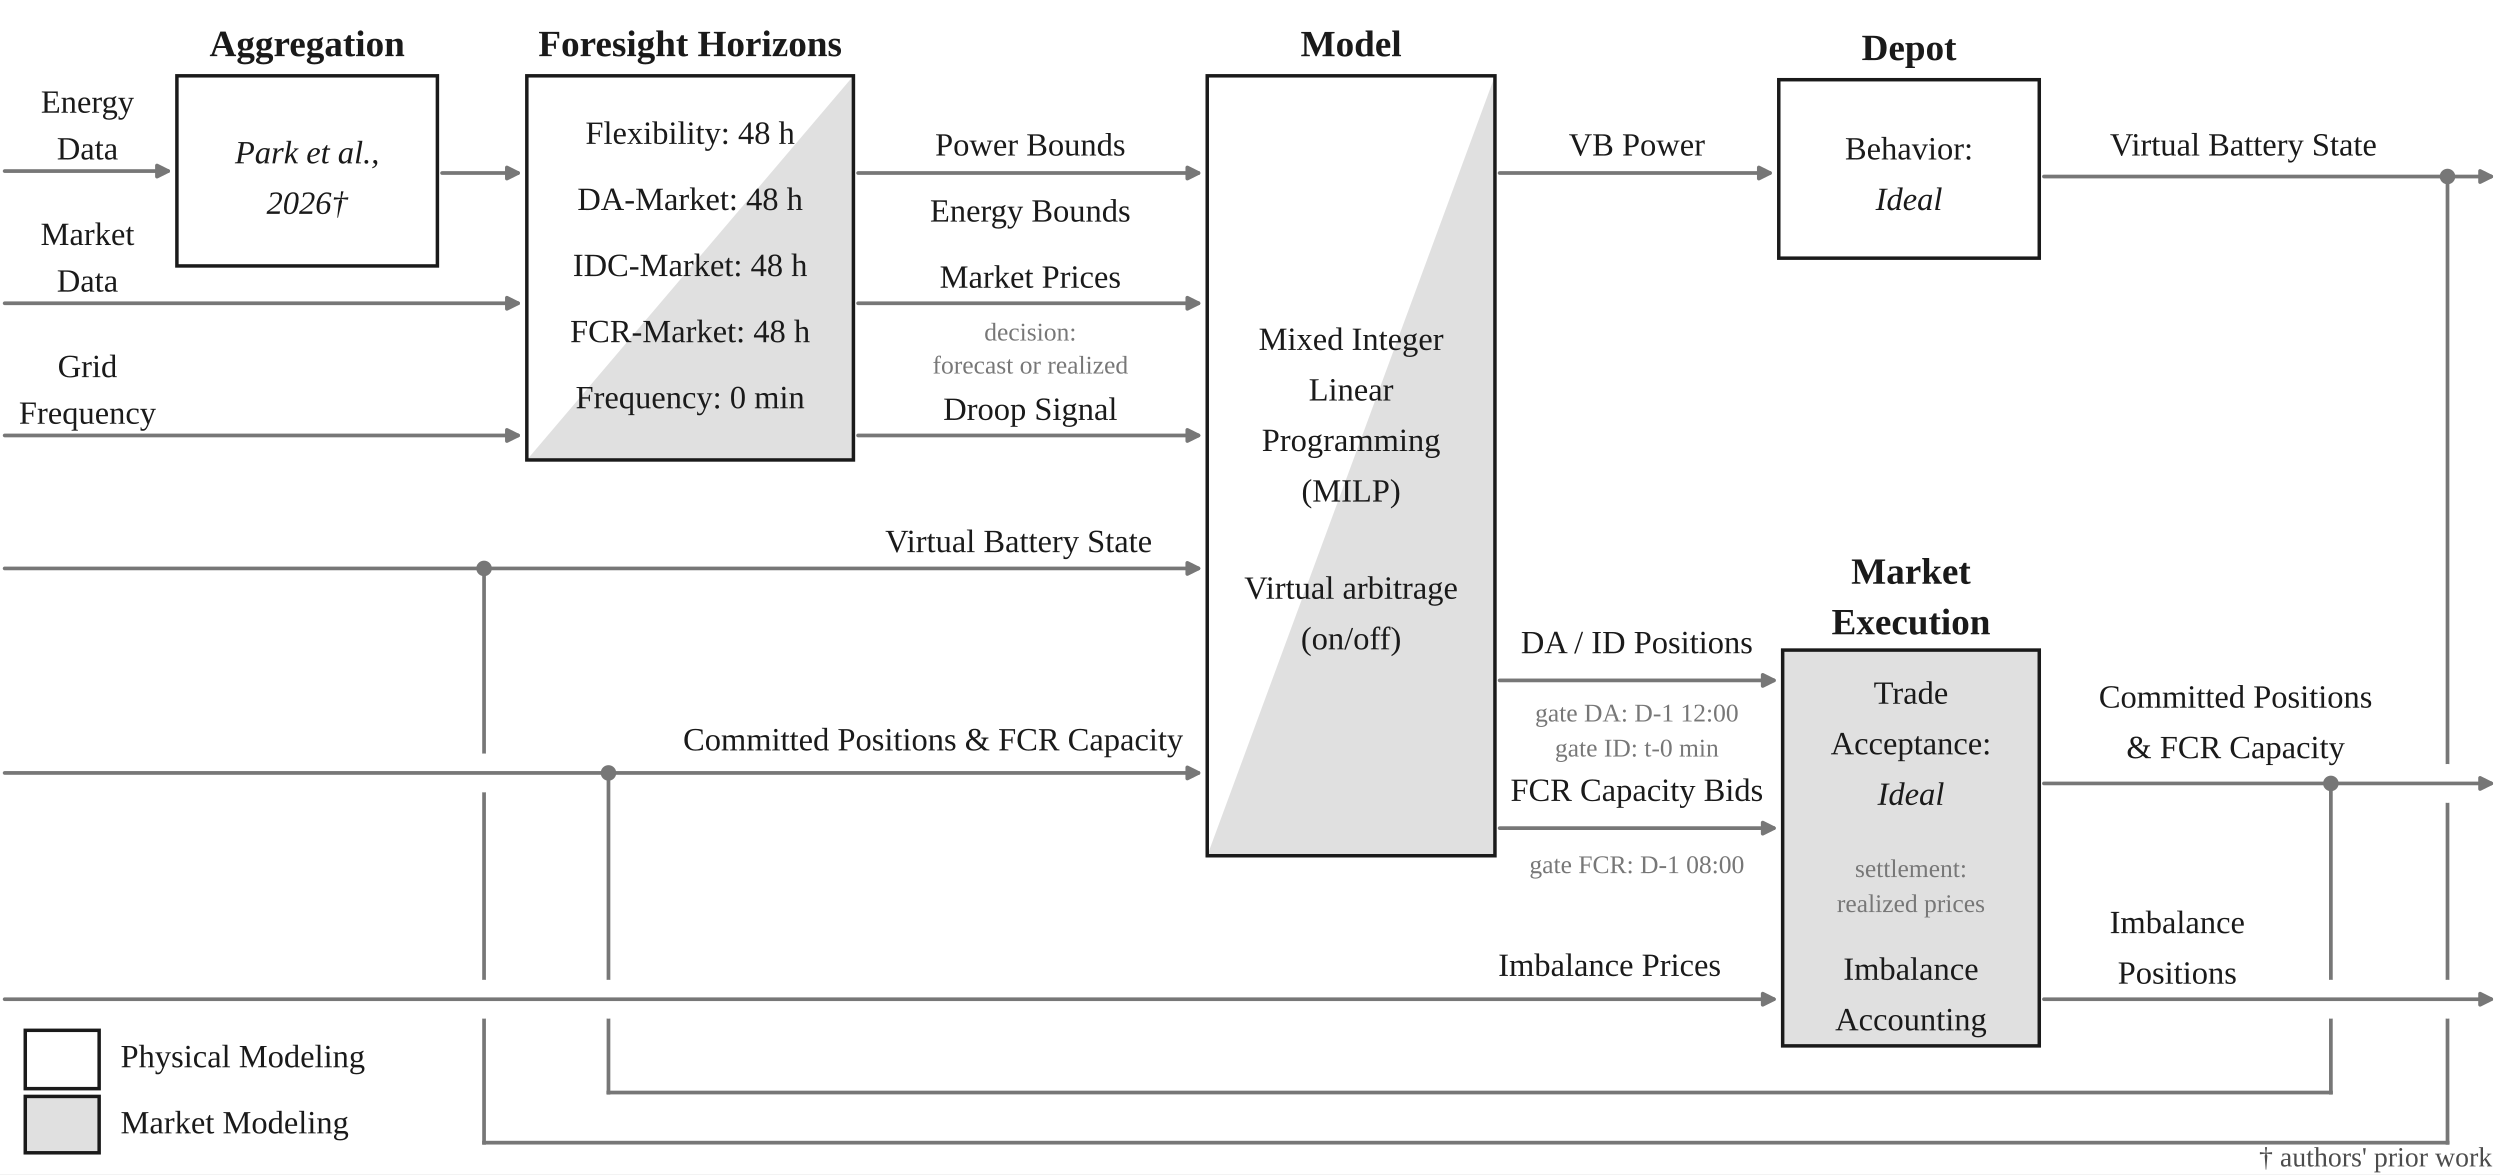
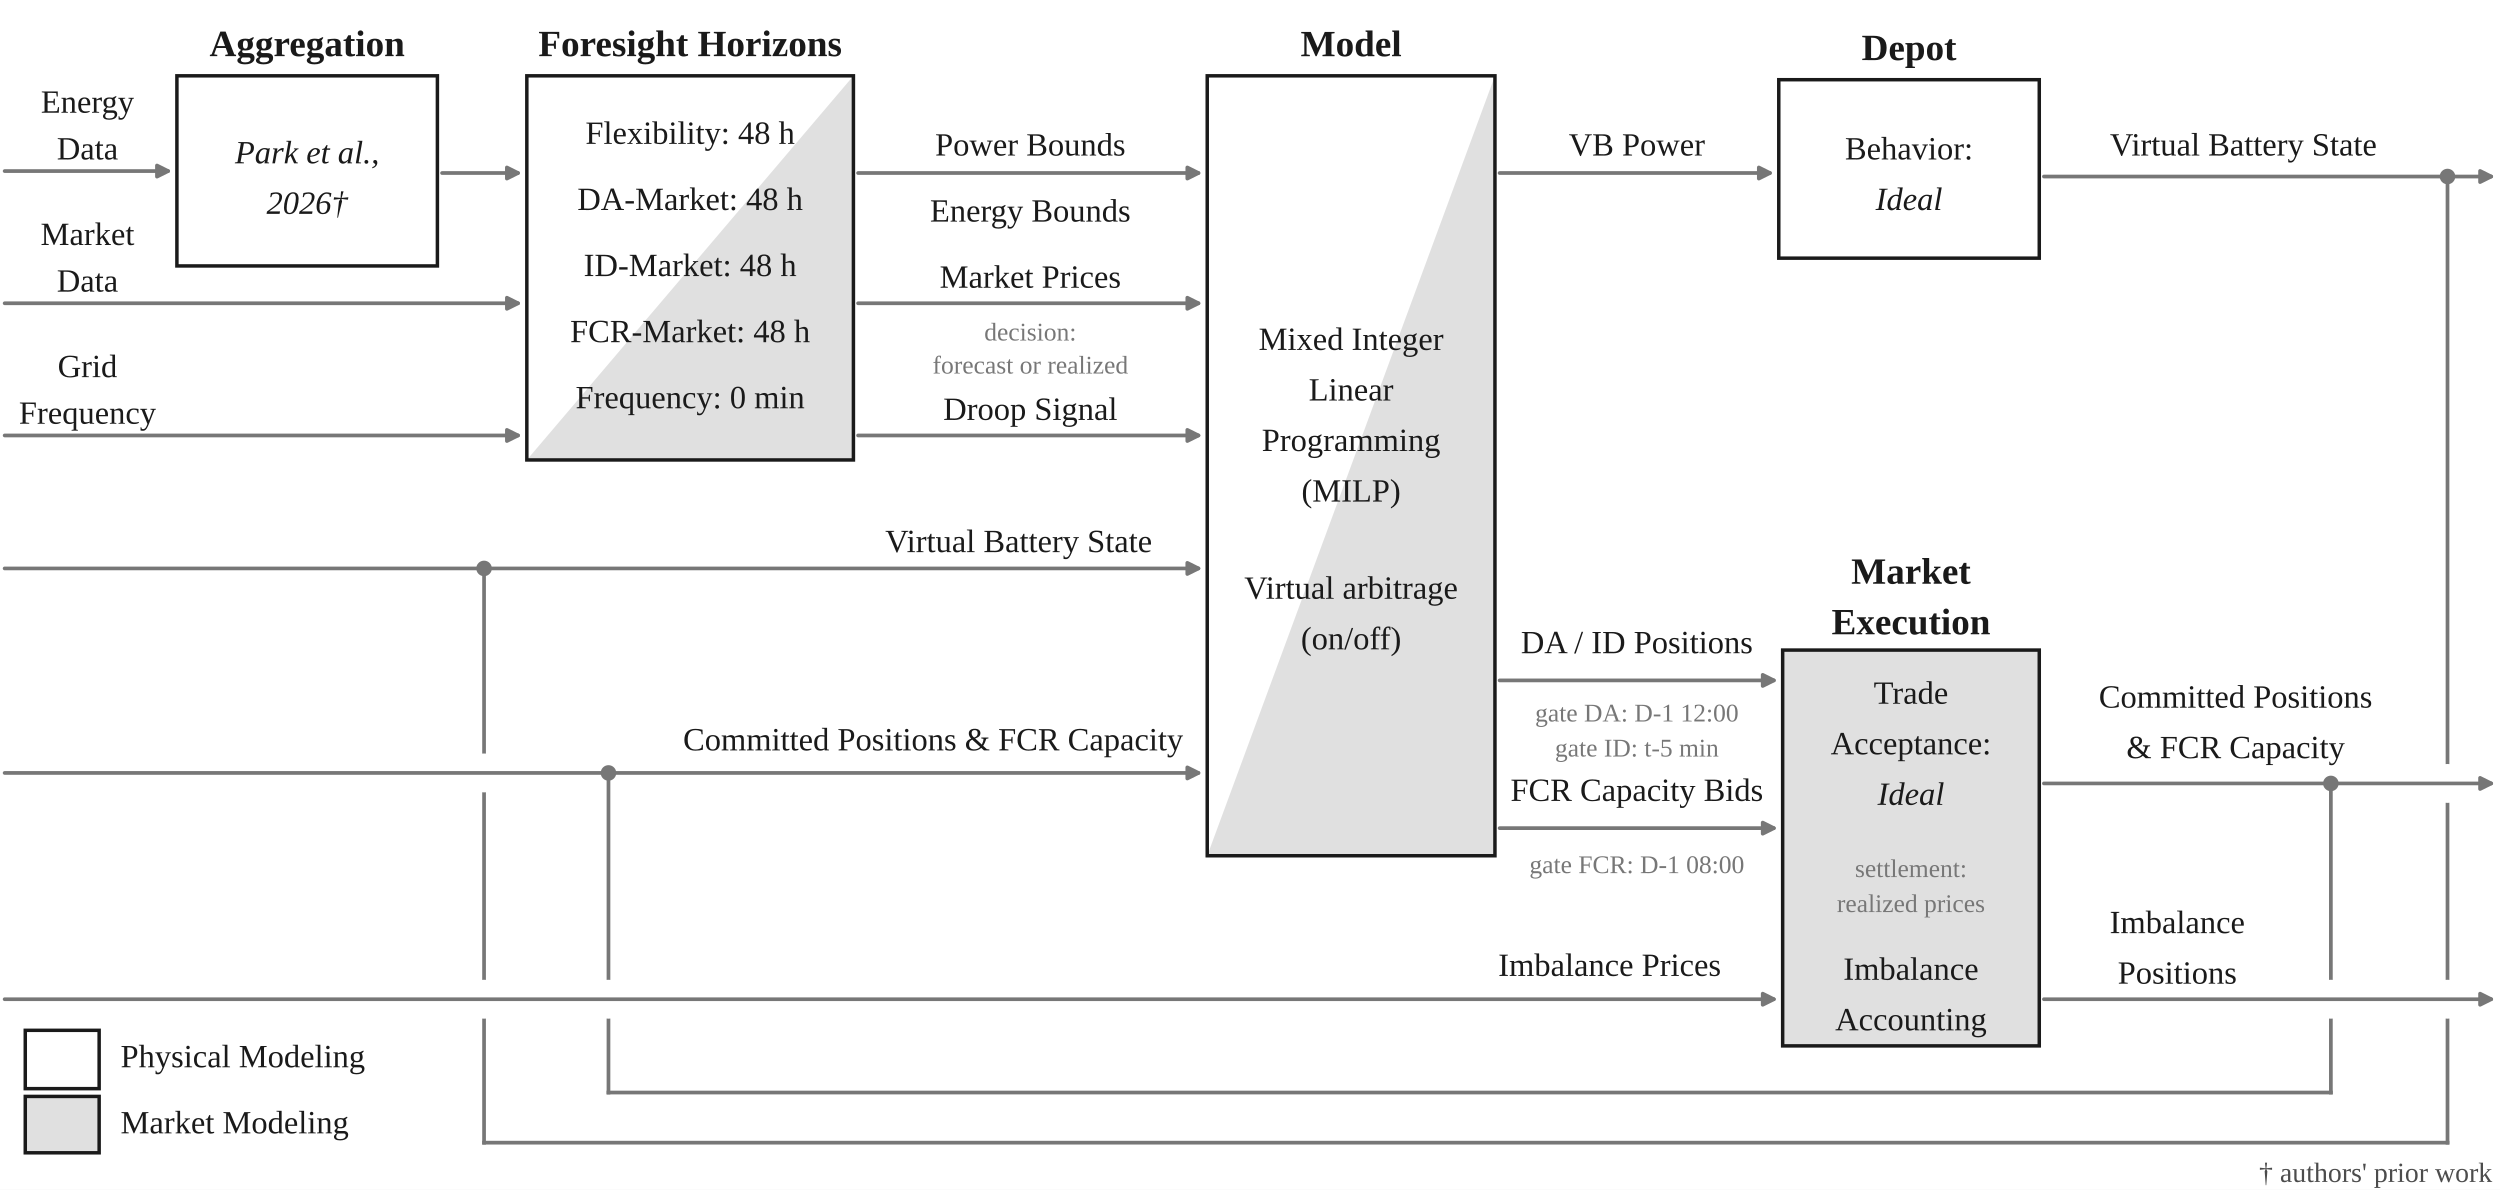
- <svg xmlns="http://www.w3.org/2000/svg" width="538.583pt" height="252.958pt" viewBox="0 0 538.583 252.958" version="1.1">
+ <svg xmlns="http://www.w3.org/2000/svg" width="538.583pt" height="256.308pt" viewBox="0 0 538.583 256.308" version="1.1">
  <defs>
    <style type="text/css">*{stroke-linejoin: round; stroke-linecap: butt}</style>
  </defs>
  <g id="figure_1">
    <g id="patch_1">
-       <path d="M 0 252.958  L 538.583 252.958  L 538.583 0  L 0 0  z " style="fill: #ffffff" />
+       <path d="M 0 256.308  L 538.583 256.308  L 538.583 0  L 0 0  z " style="fill: #ffffff" />
    </g>
    <g id="patch_2">
      <path d="M 38.111 57.292  L 94.231 57.292  L 94.231 16.333  L 38.111 16.333  z " style="fill: #ffffff; stroke: #1a1a1a; stroke-width: 0.75; stroke-linejoin: miter" />
    </g>
    <g id="patch_3">
      <path d="M 113.496 16.333  L 183.855 16.333  L 113.496 99.089  z " style="fill: #ffffff" />
    </g>
    <g id="patch_4">
      <path d="M 183.855 99.089  L 113.496 99.089  L 183.855 16.333  z " style="fill: #e0e0e0" />
    </g>
    <g id="patch_5">
      <path d="M 260.078 16.333  L 322.061 16.333  L 260.078 184.358  z " style="fill: #ffffff" />
    </g>
    <g id="patch_6">
      <path d="M 322.061 184.358  L 260.078 184.358  L 322.061 16.333  z " style="fill: #e0e0e0" />
    </g>
    <g id="patch_7">
      <path d="M 383.206 55.617  L 439.326 55.617  L 439.326 17.171  L 383.206 17.171  z " style="fill: #ffffff; stroke: #1a1a1a; stroke-width: 0.75; stroke-linejoin: miter" />
    </g>
    <g id="patch_8">
      <path d="M 384.044 225.317  L 439.326 225.317  L 439.326 140.048  L 384.044 140.048  z " style="fill: #e0e0e0; stroke: #1a1a1a; stroke-width: 0.75; stroke-linejoin: miter" />
    </g>
    <g id="patch_9">
      <path d="M 5.444 234.531  L 21.359 234.531  L 21.359 221.966  L 5.444 221.966  z " style="fill: #ffffff; stroke: #1a1a1a; stroke-width: 0.75; stroke-linejoin: miter" />
    </g>
    <g id="patch_10">
      <path d="M 5.444 248.351  L 21.359 248.351  L 21.359 236.206  L 5.444 236.206  z " style="fill: #e0e0e0; stroke: #1a1a1a; stroke-width: 0.75; stroke-linejoin: miter" />
    </g>
    <g id="patch_11">
      <path d="M 113.496 99.089  L 183.855 99.089  L 183.855 16.333  L 113.496 16.333  L 113.496 99.089  z " style="fill: none; stroke: #1a1a1a; stroke-width: 0.75; stroke-linejoin: miter" />
    </g>
    <g id="patch_12">
      <path d="M 260.078 184.358  L 322.061 184.358  L 322.061 16.333  L 260.078 16.333  L 260.078 184.358  z " style="fill: none; stroke: #1a1a1a; stroke-width: 0.75; stroke-linejoin: miter" />
    </g>
    <g id="line2d_1">
      <path d="M 527.275 38.027  L 527.275 246.173  " style="fill: none; stroke: #777777; stroke-width: 0.8; stroke-linecap: square" />
    </g>
    <g id="line2d_2">
      <path d="M 104.282 246.173  L 527.275 246.173  " style="fill: none; stroke: #777777; stroke-width: 0.8; stroke-linecap: square" />
    </g>
    <g id="line2d_3">
      <path d="M 104.282 122.458  L 104.282 246.173  " style="fill: none; stroke: #777777; stroke-width: 0.8; stroke-linecap: square" />
    </g>
    <g id="line2d_4">
      <path d="M 502.147 168.778  L 502.147 235.368  " style="fill: none; stroke: #777777; stroke-width: 0.8; stroke-linecap: square" />
    </g>
    <g id="line2d_5">
      <path d="M 131.086 235.368  L 502.147 235.368  " style="fill: none; stroke: #777777; stroke-width: 0.8; stroke-linecap: square" />
    </g>
    <g id="line2d_6">
      <path d="M 131.086 166.517  L 131.086 235.368  " style="fill: none; stroke: #777777; stroke-width: 0.8; stroke-linecap: square" />
    </g>
    <g id="patch_13">
      <path d="M 104.282 170.705  C 105.393 170.705 106.458 170.263 107.244 169.478  C 108.029 168.693 108.47 167.627 108.47 166.517  C 108.47 165.406 108.029 164.341 107.244 163.555  C 106.458 162.77 105.393 162.329 104.282 162.329  C 103.172 162.329 102.106 162.77 101.321 163.555  C 100.536 164.341 100.094 165.406 100.094 166.517  C 100.094 167.627 100.536 168.693 101.321 169.478  C 102.106 170.263 103.172 170.705 104.282 170.705  z " style="fill: #ffffff" />
    </g>
    <g id="patch_14">
      <path d="M 104.282 219.454  C 105.393 219.454 106.458 219.012 107.244 218.227  C 108.029 217.442 108.47 216.376 108.47 215.266  C 108.47 214.155 108.029 213.09 107.244 212.304  C 106.458 211.519 105.393 211.078 104.282 211.078  C 103.172 211.078 102.106 211.519 101.321 212.304  C 100.536 213.09 100.094 214.155 100.094 215.266  C 100.094 216.376 100.536 217.442 101.321 218.227  C 102.106 219.012 103.172 219.454 104.282 219.454  z " style="fill: #ffffff" />
    </g>
    <g id="patch_15">
      <path d="M 131.086 219.454  C 132.197 219.454 133.262 219.012 134.047 218.227  C 134.833 217.442 135.274 216.376 135.274 215.266  C 135.274 214.155 134.833 213.09 134.047 212.304  C 133.262 211.519 132.197 211.078 131.086 211.078  C 129.975 211.078 128.91 211.519 128.124 212.304  C 127.339 213.09 126.898 214.155 126.898 215.266  C 126.898 216.376 127.339 217.442 128.124 218.227  C 128.91 219.012 129.975 219.454 131.086 219.454  z " style="fill: #ffffff" />
    </g>
    <g id="patch_16">
      <path d="M 502.147 219.454  C 503.257 219.454 504.323 219.012 505.108 218.227  C 505.893 217.442 506.335 216.376 506.335 215.266  C 506.335 214.155 505.893 213.09 505.108 212.304  C 504.323 211.519 503.257 211.078 502.147 211.078  C 501.036 211.078 499.971 211.519 499.185 212.304  C 498.4 213.09 497.959 214.155 497.959 215.266  C 497.959 216.376 498.4 217.442 499.185 218.227  C 499.971 219.012 501.036 219.454 502.147 219.454  z " style="fill: #ffffff" />
    </g>
    <g id="patch_17">
      <path d="M 527.275 172.966  C 528.386 172.966 529.451 172.525 530.236 171.74  C 531.022 170.954 531.463 169.889 531.463 168.778  C 531.463 167.668 531.022 166.602 530.236 165.817  C 529.451 165.031 528.386 164.59 527.275 164.59  C 526.164 164.59 525.099 165.031 524.314 165.817  C 523.528 166.602 523.087 167.668 523.087 168.778  C 523.087 169.889 523.528 170.954 524.314 171.74  C 525.099 172.525 526.164 172.966 527.275 172.966  z " style="fill: #ffffff" />
    </g>
    <g id="patch_18">
      <path d="M 527.275 219.454  C 528.386 219.454 529.451 219.012 530.236 218.227  C 531.022 217.442 531.463 216.376 531.463 215.266  C 531.463 214.155 531.022 213.09 530.236 212.304  C 529.451 211.519 528.386 211.078 527.275 211.078  C 526.164 211.078 525.099 211.519 524.314 212.304  C 523.528 213.09 523.087 214.155 523.087 215.266  C 523.087 216.376 523.528 217.442 524.314 218.227  C 525.099 219.012 526.164 219.454 527.275 219.454  z " style="fill: #ffffff" />
    </g>
    <g id="patch_19">
      <path d="M 1 36.855  Q 19.055 36.855 36.216 36.855  " style="fill: none; stroke: #777777; stroke-width: 0.8; stroke-linecap: round" />
      <path d="M 33.816 35.655  L 36.216 36.855  L 33.816 38.055  z " style="fill: #777777; stroke: #777777; stroke-width: 0.8; stroke-linecap: round" />
    </g>
    <g id="patch_20">
      <path d="M 1.001 65.334  Q 56.749 65.334 111.603 65.334  " style="fill: none; stroke: #777777; stroke-width: 0.8; stroke-linecap: round" />
      <path d="M 109.203 64.134  L 111.603 65.334  L 109.203 66.534  z " style="fill: #777777; stroke: #777777; stroke-width: 0.8; stroke-linecap: round" />
    </g>
    <g id="patch_21">
      <path d="M 1.001 93.812  Q 56.749 93.812 111.603 93.812  " style="fill: none; stroke: #777777; stroke-width: 0.8; stroke-linecap: round" />
      <path d="M 109.203 92.612  L 111.603 93.812  L 109.203 95.012  z " style="fill: #777777; stroke: #777777; stroke-width: 0.8; stroke-linecap: round" />
    </g>
    <g id="patch_22">
      <path d="M 0.999 215.266  Q 192.02 215.266 382.147 215.266  " style="fill: none; stroke: #777777; stroke-width: 0.8; stroke-linecap: round" />
      <path d="M 379.747 214.066  L 382.147 215.266  L 379.747 216.466  z " style="fill: #777777; stroke: #777777; stroke-width: 0.8; stroke-linecap: round" />
    </g>
    <g id="patch_23">
      <path d="M 95.233 37.274  Q 103.863 37.274 111.598 37.274  " style="fill: none; stroke: #777777; stroke-width: 0.8; stroke-linecap: round" />
      <path d="M 109.198 36.074  L 111.598 37.274  L 109.198 38.474  z " style="fill: #777777; stroke: #777777; stroke-width: 0.8; stroke-linecap: round" />
    </g>
    <g id="patch_24">
      <path d="M 184.855 37.274  Q 221.968 37.274 258.187 37.274  " style="fill: none; stroke: #777777; stroke-width: 0.8; stroke-linecap: round" />
      <path d="M 255.787 36.074  L 258.187 37.274  L 255.787 38.474  z " style="fill: #777777; stroke: #777777; stroke-width: 0.8; stroke-linecap: round" />
    </g>
    <g id="patch_25">
      <path d="M 184.855 65.334  Q 221.968 65.334 258.187 65.334  " style="fill: none; stroke: #777777; stroke-width: 0.8; stroke-linecap: round" />
      <path d="M 255.787 64.134  L 258.187 65.334  L 255.787 66.534  z " style="fill: #777777; stroke: #777777; stroke-width: 0.8; stroke-linecap: round" />
    </g>
    <g id="patch_26">
      <path d="M 184.855 93.812  Q 221.968 93.812 258.187 93.812  " style="fill: none; stroke: #777777; stroke-width: 0.8; stroke-linecap: round" />
      <path d="M 255.787 92.612  L 258.187 93.812  L 255.787 95.012  z " style="fill: #777777; stroke: #777777; stroke-width: 0.8; stroke-linecap: round" />
    </g>
    <g id="patch_27">
      <path d="M 323.057 37.274  Q 352.631 37.274 381.31 37.274  " style="fill: none; stroke: #777777; stroke-width: 0.8; stroke-linecap: round" />
      <path d="M 378.91 36.074  L 381.31 37.274  L 378.91 38.474  z " style="fill: #777777; stroke: #777777; stroke-width: 0.8; stroke-linecap: round" />
    </g>
    <g id="patch_28">
      <path d="M 323.063 146.582  Q 353.053 146.582 382.148 146.582  " style="fill: none; stroke: #777777; stroke-width: 0.8; stroke-linecap: round" />
      <path d="M 379.748 145.382  L 382.148 146.582  L 379.748 147.782  z " style="fill: #777777; stroke: #777777; stroke-width: 0.8; stroke-linecap: round" />
    </g>
    <g id="patch_29">
      <path d="M 323.063 178.411  Q 353.053 178.411 382.148 178.411  " style="fill: none; stroke: #777777; stroke-width: 0.8; stroke-linecap: round" />
      <path d="M 379.748 177.211  L 382.148 178.411  L 379.748 179.611  z " style="fill: #777777; stroke: #777777; stroke-width: 0.8; stroke-linecap: round" />
    </g>
    <g id="patch_30">
      <path d="M 0.996 122.458  Q 130.037 122.458 258.183 122.458  " style="fill: none; stroke: #777777; stroke-width: 0.8; stroke-linecap: round" />
      <path d="M 255.783 121.258  L 258.183 122.458  L 255.783 123.658  z " style="fill: #777777; stroke: #777777; stroke-width: 0.8; stroke-linecap: round" />
    </g>
    <g id="patch_31">
      <path d="M 0.996 166.517  Q 130.037 166.517 258.183 166.517  " style="fill: none; stroke: #777777; stroke-width: 0.8; stroke-linecap: round" />
      <path d="M 255.783 165.317  L 258.183 166.517  L 255.783 167.717  z " style="fill: #777777; stroke: #777777; stroke-width: 0.8; stroke-linecap: round" />
    </g>
    <g id="patch_32">
      <path d="M 440.329 38.027  Q 488.956 38.027 536.69 38.027  " style="fill: none; stroke: #777777; stroke-width: 0.8; stroke-linecap: round" />
      <path d="M 534.29 36.827  L 536.69 38.027  L 534.29 39.227  z " style="fill: #777777; stroke: #777777; stroke-width: 0.8; stroke-linecap: round" />
    </g>
    <g id="patch_33">
      <path d="M 440.329 168.778  Q 488.956 168.778 536.69 168.778  " style="fill: none; stroke: #777777; stroke-width: 0.8; stroke-linecap: round" />
      <path d="M 534.29 167.578  L 536.69 168.778  L 534.29 169.978  z " style="fill: #777777; stroke: #777777; stroke-width: 0.8; stroke-linecap: round" />
    </g>
    <g id="patch_34">
      <path d="M 440.329 215.266  Q 488.956 215.266 536.69 215.266  " style="fill: none; stroke: #777777; stroke-width: 0.8; stroke-linecap: round" />
      <path d="M 534.29 214.066  L 536.69 215.266  L 534.29 216.466  z " style="fill: #777777; stroke: #777777; stroke-width: 0.8; stroke-linecap: round" />
    </g>
    <g id="patch_35">
      <path d="M 527.275 39.703  C 527.719 39.703 528.145 39.526 528.46 39.212  C 528.774 38.898 528.95 38.472 528.95 38.027  C 528.95 37.583 528.774 37.157 528.46 36.843  C 528.145 36.529 527.719 36.352 527.275 36.352  C 526.831 36.352 526.405 36.529 526.09 36.843  C 525.776 37.157 525.6 37.583 525.6 38.027  C 525.6 38.472 525.776 38.898 526.09 39.212  C 526.405 39.526 526.831 39.703 527.275 39.703  z " style="fill: #777777" />
    </g>
    <g id="patch_36">
      <path d="M 104.282 124.134  C 104.727 124.134 105.153 123.957 105.467 123.643  C 105.781 123.329 105.958 122.903 105.958 122.458  C 105.958 122.014 105.781 121.588 105.467 121.274  C 105.153 120.96 104.727 120.783 104.282 120.783  C 103.838 120.783 103.412 120.96 103.098 121.274  C 102.784 121.588 102.607 122.014 102.607 122.458  C 102.607 122.903 102.784 123.329 103.098 123.643  C 103.412 123.957 103.838 124.134 104.282 124.134  z " style="fill: #777777" />
    </g>
    <g id="patch_37">
      <path d="M 502.147 170.453  C 502.591 170.453 503.017 170.277 503.331 169.963  C 503.645 169.649 503.822 169.223 503.822 168.778  C 503.822 168.334 503.645 167.908 503.331 167.594  C 503.017 167.28 502.591 167.103 502.147 167.103  C 501.702 167.103 501.276 167.28 500.962 167.594  C 500.648 167.908 500.471 168.334 500.471 168.778  C 500.471 169.223 500.648 169.649 500.962 169.963  C 501.276 170.277 501.702 170.453 502.147 170.453  z " style="fill: #777777" />
    </g>
    <g id="patch_38">
      <path d="M 131.086 168.192  C 131.53 168.192 131.956 168.015 132.27 167.701  C 132.585 167.387 132.761 166.961 132.761 166.517  C 132.761 166.072 132.585 165.646 132.27 165.332  C 131.956 165.018 131.53 164.841 131.086 164.841  C 130.642 164.841 130.215 165.018 129.901 165.332  C 129.587 165.646 129.411 166.072 129.411 166.517  C 129.411 166.961 129.587 167.387 129.901 167.701  C 130.215 168.015 130.642 168.192 131.086 168.192  z " style="fill: #777777" />
    </g>
    <g id="text_1">
      <text style="font-weight: 700; font-size: 8px; font-family: 'Times New Roman', 'Times', 'STIXGeneral', 'DejaVu Serif', serif; text-anchor: middle; fill: #1a1a1a" x="66.171" y="12.094" transform="rotate(-0 66.17112 12.0943)">Aggregation</text>
    </g>
    <g id="text_2">
      <text style="font-weight: 700; font-size: 8px; font-family: 'Times New Roman', 'Times', 'STIXGeneral', 'DejaVu Serif', serif; text-anchor: middle; fill: #1a1a1a" x="148.676" y="12.094" transform="rotate(-0 148.6756 12.0943)">Foresight Horizons</text>
    </g>
    <g id="text_3">
      <text style="font-weight: 700; font-size: 8px; font-family: 'Times New Roman', 'Times', 'STIXGeneral', 'DejaVu Serif', serif; text-anchor: middle; fill: #1a1a1a" x="291.069" y="12.109" transform="rotate(-0 291.0692 12.1093)">Model</text>
    </g>
    <g id="text_4">
      <text style="font-weight: 700; font-size: 8px; font-family: 'Times New Roman', 'Times', 'STIXGeneral', 'DejaVu Serif', serif; text-anchor: middle; fill: #1a1a1a" x="411.266" y="12.947" transform="rotate(-0 411.2661 12.94691)">Depot</text>
    </g>
    <g id="text_5">
      <text style="font-weight: 700; font-size: 8px; font-family: 'Times New Roman', 'Times', 'STIXGeneral', 'DejaVu Serif', serif; text-anchor: middle; fill: #1a1a1a" x="411.685" y="125.759" transform="rotate(-0 411.6849 125.7593)">Market</text>
    </g>
    <g id="text_6">
      <text style="font-weight: 700; font-size: 8px; font-family: 'Times New Roman', 'Times', 'STIXGeneral', 'DejaVu Serif', serif; text-anchor: middle; fill: #1a1a1a" x="411.685" y="136.648" transform="rotate(-0 411.6849 136.6482)">Execution</text>
    </g>
    <g id="text_7">
      <text style="font-style: italic; font-size: 7px; font-family: 'Times New Roman', 'Times', 'STIXGeneral', 'DejaVu Serif', serif; text-anchor: middle; fill: #1a1a1a" x="66.171" y="35.186" transform="rotate(-0 66.17112 35.18601)">Park et al.,</text>
    </g>
    <g id="text_8">
      <text style="font-style: italic; font-size: 7px; font-family: 'Times New Roman', 'Times', 'STIXGeneral', 'DejaVu Serif', serif; text-anchor: middle; fill: #1a1a1a" x="66.171" y="46.075" transform="rotate(-0 66.17112 46.07493)">2026†</text>
    </g>
    <g id="text_9">
      <text style="font-size: 7px; font-family: 'Times New Roman', 'Times', 'STIXGeneral', 'DejaVu Serif', serif; text-anchor: middle; fill: #1a1a1a" x="148.676" y="30.991" transform="rotate(-0 148.6756 30.9914)">Flexibility: 48 h</text>
    </g>
    <g id="text_10">
      <text style="font-size: 7px; font-family: 'Times New Roman', 'Times', 'STIXGeneral', 'DejaVu Serif', serif; text-anchor: middle; fill: #1a1a1a" x="148.676" y="45.237" transform="rotate(-0 148.6756 45.23732)">DA-Market: 48 h</text>
    </g>
    <g id="text_11">
-       <text style="font-size: 7px; font-family: 'Times New Roman', 'Times', 'STIXGeneral', 'DejaVu Serif', serif; text-anchor: middle; fill: #1a1a1a" x="148.676" y="59.477" transform="rotate(-0 148.6756 59.47667)">IDC-Market: 48 h</text>
+       <text style="font-size: 7px; font-family: 'Times New Roman', 'Times', 'STIXGeneral', 'DejaVu Serif', serif; text-anchor: middle; fill: #1a1a1a" x="148.676" y="59.477" transform="rotate(-0 148.6756 59.47667)">ID-Market: 48 h</text>
    </g>
    <g id="text_12">
      <text style="font-size: 7px; font-family: 'Times New Roman', 'Times', 'STIXGeneral', 'DejaVu Serif', serif; text-anchor: middle; fill: #1a1a1a" x="148.676" y="73.716" transform="rotate(-0 148.6756 73.71603)">FCR-Market: 48 h</text>
    </g>
    <g id="text_13">
      <text style="font-size: 7px; font-family: 'Times New Roman', 'Times', 'STIXGeneral', 'DejaVu Serif', serif; text-anchor: middle; fill: #1a1a1a" x="148.676" y="87.949" transform="rotate(-0 148.6756 87.94882)">Frequency: 0 min</text>
    </g>
    <g id="text_14">
      <text style="font-size: 7px; font-family: 'Times New Roman', 'Times', 'STIXGeneral', 'DejaVu Serif', serif; text-anchor: middle; fill: #1a1a1a" x="291.069" y="75.385" transform="rotate(-0 291.0692 75.38468)">Mixed Integer</text>
    </g>
    <g id="text_15">
      <text style="font-size: 7px; font-family: 'Times New Roman', 'Times', 'STIXGeneral', 'DejaVu Serif', serif; text-anchor: middle; fill: #1a1a1a" x="291.069" y="86.28" transform="rotate(-0 291.0692 86.28016)">Linear</text>
    </g>
    <g id="text_16">
      <text style="font-size: 7px; font-family: 'Times New Roman', 'Times', 'STIXGeneral', 'DejaVu Serif', serif; text-anchor: middle; fill: #1a1a1a" x="291.069" y="97.163" transform="rotate(-0 291.0692 97.16252)">Programming</text>
    </g>
    <g id="text_17">
      <text style="font-size: 7px; font-family: 'Times New Roman', 'Times', 'STIXGeneral', 'DejaVu Serif', serif; text-anchor: middle; fill: #1a1a1a" x="291.069" y="108.058" transform="rotate(-0 291.0692 108.058)">(MILP)</text>
    </g>
    <g id="text_18">
      <text style="font-size: 7px; font-family: 'Times New Roman', 'Times', 'STIXGeneral', 'DejaVu Serif', serif; text-anchor: middle; fill: #1a1a1a" x="291.069" y="128.992" transform="rotate(-0 291.0692 128.9917)">Virtual arbitrage</text>
    </g>
    <g id="text_19">
      <text style="font-size: 7px; font-family: 'Times New Roman', 'Times', 'STIXGeneral', 'DejaVu Serif', serif; text-anchor: middle; fill: #1a1a1a" x="291.069" y="139.887" transform="rotate(-0 291.0692 139.8871)">(on/off)</text>
    </g>
    <g id="text_20">
      <text style="font-size: 7px; font-family: 'Times New Roman', 'Times', 'STIXGeneral', 'DejaVu Serif', serif; text-anchor: middle; fill: #1a1a1a" x="411.266" y="34.348" transform="rotate(-0 411.2661 34.3484)">Behavior:</text>
    </g>
    <g id="text_21">
      <text style="font-style: italic; font-size: 7px; font-family: 'Times New Roman', 'Times', 'STIXGeneral', 'DejaVu Serif', serif; text-anchor: middle; fill: #1a1a1a" x="411.266" y="45.237" transform="rotate(-0 411.2661 45.23732)">Ideal</text>
    </g>
    <g id="text_22">
      <text style="font-size: 7px; font-family: 'Times New Roman', 'Times', 'STIXGeneral', 'DejaVu Serif', serif; text-anchor: middle; fill: #1a1a1a" x="411.685" y="151.614" transform="rotate(-0 411.6849 151.6137)">Trade</text>
    </g>
    <g id="text_23">
      <text style="font-size: 7px; font-family: 'Times New Roman', 'Times', 'STIXGeneral', 'DejaVu Serif', serif; text-anchor: middle; fill: #1a1a1a" x="411.685" y="162.503" transform="rotate(-0 411.6849 162.5026)">Acceptance:</text>
    </g>
    <g id="text_24">
      <text style="font-style: italic; font-size: 7px; font-family: 'Times New Roman', 'Times', 'STIXGeneral', 'DejaVu Serif', serif; text-anchor: middle; fill: #1a1a1a" x="411.685" y="173.392" transform="rotate(-0 411.6849 173.3915)">Ideal</text>
    </g>
    <g id="text_25">
      <text style="font-size: 5.5px; font-family: 'Times New Roman', 'Times', 'STIXGeneral', 'DejaVu Serif', serif; text-anchor: middle; fill: #777777" x="411.685" y="188.946" transform="rotate(-0 411.6849 188.9457)">settlement:</text>
    </g>
    <g id="text_26">
      <text style="font-size: 5.5px; font-family: 'Times New Roman', 'Times', 'STIXGeneral', 'DejaVu Serif', serif; text-anchor: middle; fill: #777777" x="411.685" y="196.484" transform="rotate(-0 411.6849 196.4842)">realized prices</text>
    </g>
    <g id="text_27">
      <text style="font-size: 7px; font-family: 'Times New Roman', 'Times', 'STIXGeneral', 'DejaVu Serif', serif; text-anchor: middle; fill: #1a1a1a" x="411.685" y="211.084" transform="rotate(-0 411.6849 211.0839)">Imbalance</text>
    </g>
    <g id="text_28">
      <text style="font-size: 7px; font-family: 'Times New Roman', 'Times', 'STIXGeneral', 'DejaVu Serif', serif; text-anchor: middle; fill: #1a1a1a" x="411.685" y="221.966" transform="rotate(-0 411.6849 221.9663)">Accounting</text>
    </g>
    <g id="text_29">
      <text style="font-size: 7px; font-family: 'Times New Roman', 'Times', 'STIXGeneral', 'DejaVu Serif', serif; text-anchor: middle; fill: #1a1a1a" x="18.846" y="24.284" transform="rotate(-0 18.84621 24.28396)">Energy</text>
    </g>
    <g id="text_30">
      <text style="font-size: 7px; font-family: 'Times New Roman', 'Times', 'STIXGeneral', 'DejaVu Serif', serif; text-anchor: middle; fill: #1a1a1a" x="18.846" y="34.348" transform="rotate(-0 18.84621 34.3484)">Data</text>
    </g>
    <g id="text_31">
      <text style="font-size: 7px; font-family: 'Times New Roman', 'Times', 'STIXGeneral', 'DejaVu Serif', serif; text-anchor: middle; fill: #1a1a1a" x="18.846" y="52.776" transform="rotate(-0 18.84621 52.7758)">Market</text>
    </g>
    <g id="text_32">
      <text style="font-size: 7px; font-family: 'Times New Roman', 'Times', 'STIXGeneral', 'DejaVu Serif', serif; text-anchor: middle; fill: #1a1a1a" x="18.846" y="62.827" transform="rotate(-0 18.84621 62.82711)">Data</text>
    </g>
    <g id="text_33">
      <text style="font-size: 7px; font-family: 'Times New Roman', 'Times', 'STIXGeneral', 'DejaVu Serif', serif; text-anchor: middle; fill: #1a1a1a" x="18.846" y="81.255" transform="rotate(-0 18.84621 81.25451)">Grid</text>
    </g>
    <g id="text_34">
      <text style="font-size: 7px; font-family: 'Times New Roman', 'Times', 'STIXGeneral', 'DejaVu Serif', serif; text-anchor: middle; fill: #1a1a1a" x="18.846" y="91.293" transform="rotate(-0 18.84621 91.29269)">Frequency</text>
    </g>
    <g id="text_35">
      <text style="font-size: 7px; font-family: 'Times New Roman', 'Times', 'STIXGeneral', 'DejaVu Serif', serif; text-anchor: middle; fill: #1a1a1a" x="221.966" y="33.511" transform="rotate(-0 221.9664 33.51079)">Power Bounds</text>
    </g>
    <g id="text_36">
      <text style="font-size: 7px; font-family: 'Times New Roman', 'Times', 'STIXGeneral', 'DejaVu Serif', serif; text-anchor: middle; fill: #1a1a1a" x="221.966" y="47.744" transform="rotate(-0 221.9664 47.74358)">Energy Bounds</text>
    </g>
    <g id="text_37">
      <text style="font-size: 7px; font-family: 'Times New Roman', 'Times', 'STIXGeneral', 'DejaVu Serif', serif; text-anchor: middle; fill: #1a1a1a" x="221.966" y="61.989" transform="rotate(-0 221.9664 61.9895)">Market Prices</text>
    </g>
    <g id="text_38">
      <text style="font-size: 5.5px; font-family: 'Times New Roman', 'Times', 'STIXGeneral', 'DejaVu Serif', serif; text-anchor: middle; fill: #777777" x="221.966" y="73.356" transform="rotate(-0 221.9664 73.35568)">decision:</text>
    </g>
    <g id="text_39">
      <text style="font-size: 5.5px; font-family: 'Times New Roman', 'Times', 'STIXGeneral', 'DejaVu Serif', serif; text-anchor: middle; fill: #777777" x="221.966" y="80.475" transform="rotate(-0 221.9664 80.47535)">forecast or realized</text>
    </g>
    <g id="text_40">
      <text style="font-size: 7px; font-family: 'Times New Roman', 'Times', 'STIXGeneral', 'DejaVu Serif', serif; text-anchor: middle; fill: #1a1a1a" x="221.966" y="90.462" transform="rotate(-0 221.9664 90.46165)">Droop Signal</text>
    </g>
    <g id="text_41">
      <text style="font-size: 7px; font-family: 'Times New Roman', 'Times', 'STIXGeneral', 'DejaVu Serif', serif; text-anchor: middle; fill: #1a1a1a" x="219.454" y="118.94" transform="rotate(-0 219.4536 118.9404)">Virtual Battery State</text>
    </g>
    <g id="text_42">
      <text style="font-size: 7px; font-family: 'Times New Roman', 'Times', 'STIXGeneral', 'DejaVu Serif', serif; text-anchor: middle; fill: #1a1a1a" x="201.026" y="161.658" transform="rotate(-0 201.0262 161.6584)">Committed Positions &amp; FCR Capacity</text>
    </g>
    <g id="text_43">
      <text style="font-size: 7px; font-family: 'Times New Roman', 'Times', 'STIXGeneral', 'DejaVu Serif', serif; text-anchor: middle; fill: #1a1a1a" x="352.633" y="33.511" transform="rotate(-0 352.6334 33.51079)">VB Power</text>
    </g>
    <g id="text_44">
      <text style="font-size: 7px; font-family: 'Times New Roman', 'Times', 'STIXGeneral', 'DejaVu Serif', serif; text-anchor: middle; fill: #1a1a1a" x="483.3" y="33.504" transform="rotate(-0 483.3005 33.50422)">Virtual Battery State</text>
    </g>
    <g id="text_45">
      <text style="font-size: 7px; font-family: 'Times New Roman', 'Times', 'STIXGeneral', 'DejaVu Serif', serif; text-anchor: middle; fill: #1a1a1a" x="352.633" y="140.725" transform="rotate(-0 352.6334 140.7248)">DA / ID Positions</text>
    </g>
    <g id="text_46">
      <text style="font-size: 5.5px; font-family: 'Times New Roman', 'Times', 'STIXGeneral', 'DejaVu Serif', serif; text-anchor: middle; fill: #777777" x="352.633" y="155.431" transform="rotate(-0 352.6334 155.4311)">gate DA: D-1 12:00</text>
    </g>
    <g id="text_47">
-       <text style="font-size: 5.5px; font-family: 'Times New Roman', 'Times', 'STIXGeneral', 'DejaVu Serif', serif; text-anchor: middle; fill: #777777" x="352.633" y="162.975" transform="rotate(-0 352.6334 162.9747)">gate ID: t-0 min</text>
+       <text style="font-size: 5.5px; font-family: 'Times New Roman', 'Times', 'STIXGeneral', 'DejaVu Serif', serif; text-anchor: middle; fill: #777777" x="352.633" y="162.975" transform="rotate(-0 352.6334 162.9747)">gate ID: t-5 min</text>
    </g>
    <g id="text_48">
      <text style="font-size: 7px; font-family: 'Times New Roman', 'Times', 'STIXGeneral', 'DejaVu Serif', serif; text-anchor: middle; fill: #1a1a1a" x="352.633" y="172.547" transform="rotate(-0 352.6334 172.5473)">FCR Capacity Bids</text>
    </g>
    <g id="text_49">
      <text style="font-size: 5.5px; font-family: 'Times New Roman', 'Times', 'STIXGeneral', 'DejaVu Serif', serif; text-anchor: middle; fill: #777777" x="352.633" y="188.098" transform="rotate(-0 352.6334 188.0978)">gate FCR: D-1 08:00</text>
    </g>
    <g id="text_50">
      <text style="font-size: 7px; font-family: 'Times New Roman', 'Times', 'STIXGeneral', 'DejaVu Serif', serif; text-anchor: middle; fill: #1a1a1a" x="481.625" y="152.451" transform="rotate(-0 481.6253 152.4513)">Committed Positions</text>
    </g>
    <g id="text_51">
      <text style="font-size: 7px; font-family: 'Times New Roman', 'Times', 'STIXGeneral', 'DejaVu Serif', serif; text-anchor: middle; fill: #1a1a1a" x="481.625" y="163.334" transform="rotate(-0 481.6253 163.3336)">&amp; FCR Capacity</text>
    </g>
    <g id="text_52">
      <text style="font-size: 7px; font-family: 'Times New Roman', 'Times', 'STIXGeneral', 'DejaVu Serif', serif; text-anchor: middle; fill: #1a1a1a" x="346.77" y="210.246" transform="rotate(-0 346.7702 210.2463)">Imbalance Prices</text>
    </g>
    <g id="text_53">
      <text style="font-size: 7px; font-family: 'Times New Roman', 'Times', 'STIXGeneral', 'DejaVu Serif', serif; text-anchor: middle; fill: #1a1a1a" x="469.061" y="201.033" transform="rotate(-0 469.0611 201.0326)">Imbalance</text>
    </g>
    <g id="text_54">
      <text style="font-size: 7px; font-family: 'Times New Roman', 'Times', 'STIXGeneral', 'DejaVu Serif', serif; text-anchor: middle; fill: #1a1a1a" x="469.061" y="211.922" transform="rotate(-0 469.0611 211.9215)">Positions</text>
    </g>
    <g id="text_55">
      <text style="font-size: 7px; font-family: 'Times New Roman', 'Times', 'STIXGeneral', 'DejaVu Serif', serif; text-anchor: start; fill: #1a1a1a" x="25.966" y="229.924" transform="rotate(-0 25.96588 229.9236)">Physical Modeling</text>
    </g>
    <g id="text_56">
      <text style="font-size: 7px; font-family: 'Times New Roman', 'Times', 'STIXGeneral', 'DejaVu Serif', serif; text-anchor: start; fill: #1a1a1a" x="25.966" y="244.163" transform="rotate(-0 25.96588 244.1629)">Market Modeling</text>
    </g>
    <g id="text_57">
-       <text style="font-size: 6px; font-family: 'Times New Roman', 'Times', 'STIXGeneral', 'DejaVu Serif', serif; text-anchor: end; fill: #4c4c4c" x="536.907" y="251.283" transform="rotate(-0 536.9075 251.2827)">† authors' prior work</text>
+       <text style="font-size: 6px; font-family: 'Times New Roman', 'Times', 'STIXGeneral', 'DejaVu Serif', serif; text-anchor: end; fill: #4c4c4c" x="536.907" y="254.633" transform="rotate(-0 536.9075 254.6332)">† authors' prior work</text>
    </g>
  </g>
</svg>
